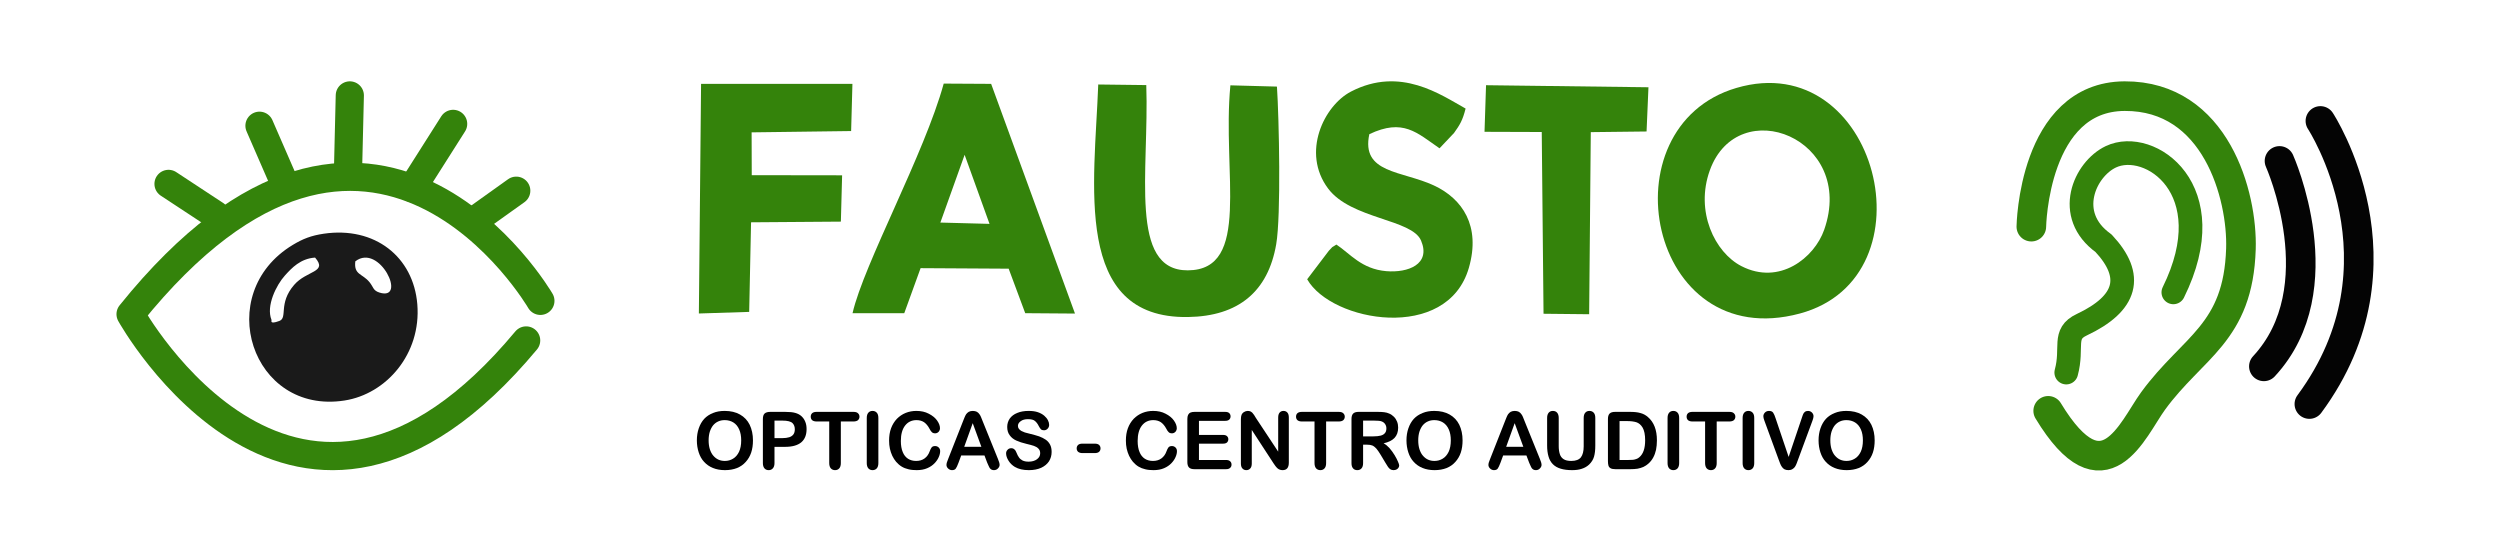
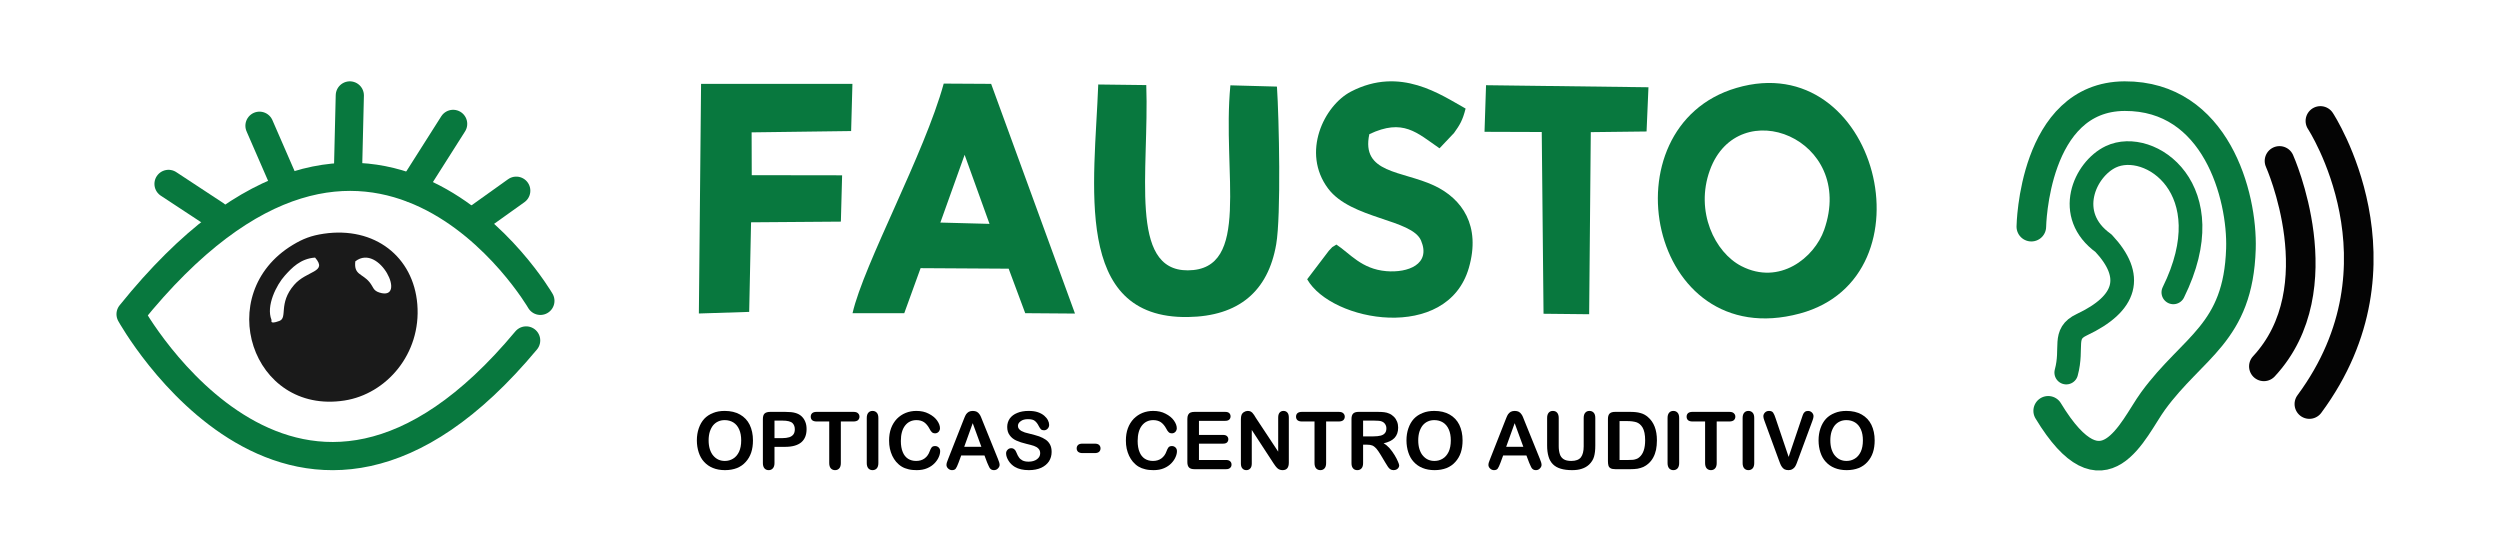
<svg xmlns="http://www.w3.org/2000/svg" xmlns:xlink="http://www.w3.org/1999/xlink" version="1.1" width="340" height="75" viewBox="0 0 340 75" id="svg51">
  <defs id="defs1">
    <path id="font_1_50" d="m 0.393,0.728 c 0.074,0 0.138,-0.015 0.191,-0.045 C 0.637,0.653 0.678,0.61 0.705,0.555 0.732,0.499 0.746,0.434 0.746,0.359 0.746,0.304 0.739,0.253 0.724,0.208 0.709,0.163 0.686,0.124 0.656,0.091 0.626,0.057 0.59,0.032 0.546,0.014 0.502,-0.003 0.452,-0.012 0.396,-0.012 c -0.056,0 -0.106,0.009 -0.15,0.027 C 0.201,0.033 0.165,0.059 0.135,0.092 0.105,0.124 0.083,0.164 0.068,0.21 c -0.015,0.046 -0.023,0.096 -0.023,0.15 0,0.055 0.008,0.105 0.024,0.151 0.016,0.046 0.038,0.085 0.068,0.118 0.03,0.032 0.067,0.056 0.11,0.073 0.043,0.018 0.091,0.026 0.146,0.026 M 0.599,0.36 c 0,0.052 -0.008,0.098 -0.025,0.136 -0.017,0.039 -0.041,0.068 -0.073,0.088 -0.031,0.019 -0.067,0.029 -0.108,0.029 -0.029,0 -0.056,-0.005 -0.08,-0.016 C 0.288,0.586 0.267,0.57 0.249,0.549 0.232,0.528 0.218,0.502 0.207,0.469 0.197,0.437 0.192,0.4 0.192,0.36 c 0,-0.041 0.005,-0.077 0.015,-0.11 C 0.218,0.217 0.232,0.189 0.251,0.168 0.27,0.146 0.291,0.13 0.315,0.119 0.34,0.108 0.366,0.103 0.395,0.103 c 0.037,0 0.071,0.009 0.102,0.028 0.031,0.018 0.056,0.047 0.075,0.086 0.018,0.039 0.027,0.086 0.027,0.143 z" />
    <path id="font_1_51" d="M 0.356,0.279 H 0.223 V 0.076 c 0,-0.029 -0.007,-0.05 -0.02,-0.065 -0.014,-0.016 -0.031,-0.023 -0.052,-0.023 -0.022,0 -0.04,0.007 -0.053,0.022 C 0.085,0.025 0.078,0.047 0.078,0.075 V 0.627 c 0,0.032 0.007,0.055 0.022,0.069 0.015,0.013 0.038,0.02 0.07,0.02 h 0.186 c 0.055,0 0.097,-0.004 0.127,-0.013 0.029,-0.008 0.055,-0.021 0.076,-0.04 0.021,-0.019 0.037,-0.042 0.048,-0.069 0.012,-0.028 0.017,-0.059 0.017,-0.093 0,-0.073 -0.022,-0.128 -0.067,-0.166 C 0.512,0.298 0.445,0.279 0.356,0.279 M 0.321,0.607 H 0.223 V 0.388 h 0.098 c 0.034,0 0.063,0.004 0.086,0.011 0.022,0.007 0.04,0.019 0.052,0.035 0.012,0.016 0.018,0.038 0.018,0.064 0,0.032 -0.009,0.057 -0.028,0.077 -0.021,0.021 -0.063,0.032 -0.128,0.032 z" />
    <path id="font_1_55" d="M 0.543,0.596 H 0.385 v -0.52 c 0,-0.03 -0.007,-0.052 -0.02,-0.066 -0.013,-0.015 -0.031,-0.022 -0.052,-0.022 -0.021,0 -0.039,0.007 -0.053,0.022 C 0.247,0.025 0.24,0.047 0.24,0.076 v 0.52 H 0.082 c -0.025,0 -0.043,0.006 -0.055,0.016 -0.012,0.011 -0.018,0.026 -0.018,0.044 0,0.018 0.006,0.033 0.018,0.044 0.013,0.011 0.031,0.016 0.055,0.016 h 0.461 c 0.025,0 0.044,-0.005 0.056,-0.017 0.012,-0.011 0.019,-0.025 0.019,-0.043 0,-0.018 -0.007,-0.033 -0.019,-0.044 -0.012,-0.01 -0.031,-0.016 -0.056,-0.016 z" />
    <path id="font_1_44" d="M 0.084,0.076 V 0.64 c 0,0.03 0.007,0.051 0.02,0.066 0.013,0.015 0.031,0.022 0.052,0.022 0.022,0 0.039,-0.007 0.053,-0.022 0.013,-0.014 0.02,-0.036 0.02,-0.066 V 0.076 c 0,-0.029 -0.007,-0.051 -0.02,-0.066 -0.014,-0.015 -0.031,-0.022 -0.053,-0.022 -0.021,0 -0.038,0.007 -0.052,0.022 C 0.091,0.025 0.084,0.047 0.084,0.076 Z" />
    <path id="font_1_38" d="m 0.688,0.226 c 0,-0.023 -0.005,-0.047 -0.017,-0.074 C 0.66,0.126 0.643,0.1 0.618,0.074 0.594,0.049 0.564,0.028 0.526,0.012 0.489,-0.004 0.445,-0.012 0.395,-0.012 c -0.037,0 -0.072,0.003 -0.103,0.011 C 0.261,0.006 0.233,0.017 0.208,0.032 0.183,0.047 0.16,0.067 0.138,0.092 0.12,0.114 0.103,0.139 0.09,0.167 c -0.013,0.028 -0.023,0.058 -0.03,0.089 -0.007,0.032 -0.01,0.066 -0.01,0.101 0,0.058 0.008,0.109 0.025,0.155 0.017,0.045 0.041,0.084 0.072,0.117 0.032,0.032 0.068,0.057 0.11,0.074 0.042,0.017 0.087,0.025 0.134,0.025 0.058,0 0.11,-0.011 0.155,-0.035 0.045,-0.023 0.08,-0.051 0.104,-0.085 0.024,-0.034 0.036,-0.066 0.036,-0.097 0,-0.016 -0.006,-0.031 -0.017,-0.044 -0.012,-0.012 -0.026,-0.019 -0.043,-0.019 -0.018,0 -0.032,0.005 -0.041,0.014 -0.01,0.008 -0.02,0.024 -0.031,0.045 -0.019,0.036 -0.042,0.062 -0.067,0.08 -0.026,0.017 -0.057,0.026 -0.095,0.026 -0.059,0 -0.107,-0.023 -0.142,-0.068 C 0.215,0.5 0.197,0.436 0.197,0.352 c 0,-0.055 0.008,-0.102 0.024,-0.139 0.015,-0.037 0.037,-0.064 0.066,-0.083 0.029,-0.018 0.062,-0.027 0.101,-0.027 0.041,0 0.076,0.01 0.105,0.031 0.029,0.021 0.051,0.051 0.065,0.091 0.007,0.019 0.014,0.034 0.023,0.046 0.009,0.012 0.024,0.018 0.044,0.018 0.018,0 0.032,-0.006 0.045,-0.018 0.012,-0.012 0.018,-0.027 0.018,-0.045 z" />
    <path id="font_1_36" d="M 0.536,0.081 0.502,0.171 H 0.211 L 0.177,0.079 C 0.164,0.044 0.152,0.019 0.143,0.007 c -0.01,-0.013 -0.025,-0.019 -0.047,-0.019 -0.018,0 -0.034,0.007 -0.048,0.02 -0.014,0.013 -0.021,0.029 -0.021,0.045 0,0.01 0.002,0.02 0.005,0.031 0.003,0.01 0.009,0.025 0.016,0.043 l 0.183,0.465 c 0.005,0.013 0.012,0.029 0.019,0.048 0.007,0.019 0.015,0.034 0.023,0.047 0.009,0.012 0.02,0.022 0.033,0.03 0.014,0.007 0.03,0.011 0.05,0.011 0.02,0 0.037,-0.004 0.051,-0.011 0.013,-0.008 0.024,-0.018 0.032,-0.03 0.009,-0.012 0.016,-0.025 0.021,-0.039 0.006,-0.014 0.013,-0.032 0.022,-0.055 L 0.669,0.131 C 0.684,0.096 0.691,0.07 0.691,0.054 c 0,-0.016 -0.007,-0.031 -0.021,-0.045 -0.013,-0.014 -0.03,-0.021 -0.05,-0.021 -0.011,0 -0.021,0.002 -0.029,0.006 C 0.583,-0.002 0.576,0.004 0.57,0.011 0.565,0.018 0.559,0.029 0.553,0.043 0.546,0.057 0.541,0.07 0.536,0.081 M 0.249,0.28 H 0.463 L 0.355,0.575 Z" />
    <path id="font_1_54" d="m 0.622,0.215 c 0,-0.043 -0.011,-0.082 -0.033,-0.117 C 0.566,0.064 0.534,0.037 0.491,0.017 0.448,-0.002 0.397,-0.012 0.338,-0.012 c -0.071,0 -0.129,0.013 -0.175,0.04 -0.032,0.019 -0.059,0.045 -0.079,0.077 -0.02,0.032 -0.031,0.063 -0.031,0.093 0,0.018 0.007,0.033 0.019,0.045 0.012,0.013 0.027,0.019 0.046,0.019 0.016,0 0.028,-0.005 0.039,-0.015 0.011,-0.009 0.02,-0.024 0.027,-0.043 0.009,-0.023 0.019,-0.042 0.03,-0.057 0.01,-0.015 0.025,-0.028 0.044,-0.038 0.02,-0.01 0.045,-0.015 0.076,-0.015 0.043,0 0.078,0.01 0.105,0.03 0.027,0.02 0.04,0.045 0.04,0.075 0,0.024 -0.007,0.043 -0.022,0.058 -0.014,0.015 -0.033,0.026 -0.056,0.034 -0.023,0.008 -0.054,0.016 -0.092,0.025 -0.051,0.012 -0.094,0.026 -0.129,0.042 -0.035,0.016 -0.062,0.038 -0.082,0.066 -0.021,0.028 -0.031,0.062 -0.031,0.104 0,0.039 0.011,0.074 0.032,0.105 0.022,0.03 0.053,0.054 0.094,0.07 0.04,0.017 0.088,0.025 0.143,0.025 0.044,0 0.082,-0.005 0.114,-0.016 0.032,-0.011 0.059,-0.026 0.08,-0.044 0.021,-0.018 0.036,-0.037 0.046,-0.057 0.01,-0.019 0.015,-0.039 0.015,-0.058 0,-0.017 -0.006,-0.033 -0.018,-0.046 -0.013,-0.014 -0.028,-0.021 -0.046,-0.021 -0.017,0 -0.029,0.004 -0.038,0.012 -0.009,0.009 -0.018,0.022 -0.028,0.041 -0.013,0.027 -0.029,0.048 -0.047,0.063 C 0.396,0.618 0.367,0.625 0.326,0.625 c -0.037,0 -0.068,-0.008 -0.09,-0.025 -0.023,-0.016 -0.035,-0.036 -0.035,-0.059 0,-0.014 0.004,-0.027 0.012,-0.037 0.008,-0.01 0.018,-0.019 0.032,-0.027 0.014,-0.007 0.028,-0.013 0.042,-0.018 0.014,-0.004 0.037,-0.01 0.069,-0.018 C 0.396,0.431 0.433,0.421 0.466,0.41 0.498,0.398 0.526,0.384 0.549,0.368 0.572,0.352 0.59,0.331 0.603,0.306 0.616,0.281 0.622,0.251 0.622,0.215 Z" />
    <path id="font_1_3" d="" />
    <path id="font_1_16" d="m 0.244,0.201 h -0.154 c -0.024,0 -0.041,0.006 -0.054,0.016 -0.012,0.011 -0.018,0.026 -0.018,0.043 0,0.017 0.006,0.032 0.018,0.043 0.012,0.011 0.03,0.016 0.054,0.016 h 0.154 c 0.024,0 0.042,-0.005 0.054,-0.016 0.012,-0.011 0.018,-0.026 0.018,-0.043 0,-0.017 -0.006,-0.032 -0.018,-0.043 -0.011,-0.01 -0.029,-0.016 -0.054,-0.016 z" />
    <path id="font_1_40" d="M 0.55,0.604 H 0.223 V 0.428 H 0.524 c 0.022,0 0.039,-0.005 0.049,-0.015 0.011,-0.01 0.017,-0.023 0.017,-0.039 0,-0.016 -0.006,-0.029 -0.016,-0.04 C 0.563,0.324 0.546,0.319 0.524,0.319 H 0.223 V 0.115 H 0.561 c 0.023,0 0.04,-0.005 0.051,-0.016 0.012,-0.01 0.018,-0.024 0.018,-0.042 0,-0.017 -0.006,-0.031 -0.018,-0.041 C 0.601,0.005 0.584,0 0.561,0 H 0.167 C 0.135,0 0.113,0.007 0.099,0.021 0.085,0.035 0.078,0.058 0.078,0.089 V 0.627 c 0,0.021 0.003,0.038 0.009,0.051 0.007,0.013 0.016,0.023 0.029,0.029 0.014,0.006 0.03,0.009 0.051,0.009 H 0.55 c 0.023,0 0.04,-0.005 0.051,-0.015 C 0.612,0.69 0.618,0.677 0.618,0.66 0.618,0.643 0.612,0.63 0.601,0.619 0.59,0.609 0.573,0.604 0.55,0.604 Z" />
    <path id="font_1_49" d="M 0.267,0.641 0.546,0.219 V 0.645 c 0,0.028 0.006,0.048 0.018,0.062 0.012,0.014 0.028,0.021 0.048,0.021 0.021,0 0.037,-0.007 0.049,-0.021 C 0.673,0.694 0.679,0.673 0.679,0.645 V 0.082 c 0,-0.063 -0.026,-0.094 -0.078,-0.094 -0.013,0 -0.025,0.002 -0.035,0.006 C 0.556,-0.003 0.546,0.003 0.537,0.011 0.528,0.02 0.519,0.029 0.511,0.04 0.504,0.051 0.496,0.062 0.488,0.073 L 0.216,0.49 V 0.071 c 0,-0.027 -0.006,-0.048 -0.019,-0.062 -0.013,-0.014 -0.029,-0.021 -0.049,-0.021 -0.02,0 -0.037,0.007 -0.049,0.021 C 0.086,0.023 0.08,0.044 0.08,0.071 V 0.623 c 0,0.024 0.003,0.042 0.008,0.055 0.006,0.015 0.016,0.027 0.031,0.036 0.014,0.009 0.03,0.014 0.046,0.014 0.013,0 0.024,-0.002 0.034,-0.006 0.009,-0.005 0.017,-0.01 0.024,-0.017 0.007,-0.008 0.014,-0.017 0.022,-0.028 0.007,-0.012 0.015,-0.023 0.022,-0.036 z" />
    <path id="font_1_53" d="M 0.273,0.306 H 0.222 v -0.23 c 0,-0.03 -0.007,-0.052 -0.02,-0.066 -0.013,-0.015 -0.031,-0.022 -0.052,-0.022 -0.023,0 -0.041,0.007 -0.054,0.023 C 0.083,0.026 0.077,0.047 0.077,0.076 V 0.627 c 0,0.031 0.007,0.054 0.021,0.068 0.014,0.014 0.037,0.021 0.068,0.021 h 0.236 c 0.032,0 0.06,-9.9182e-4 0.083,-0.004 C 0.508,0.709 0.529,0.704 0.548,0.695 0.57,0.686 0.59,0.672 0.607,0.655 0.625,0.637 0.638,0.616 0.647,0.593 c 0.009,-0.023 0.013,-0.048 0.013,-0.074 0,-0.053 -0.015,-0.096 -0.045,-0.128 -0.03,-0.032 -0.076,-0.054 -0.137,-0.068 0.026,-0.013 0.05,-0.034 0.074,-0.06 0.023,-0.027 0.044,-0.055 0.062,-0.085 0.019,-0.031 0.033,-0.058 0.043,-0.082 0.011,-0.024 0.016,-0.041 0.016,-0.05 0,-0.009 -0.003,-0.019 -0.009,-0.028 C 0.658,0.009 0.65,9.9182e-4 0.639,-0.004 0.629,-0.009 0.617,-0.012 0.603,-0.012 c -0.016,0 -0.03,0.004 -0.041,0.011 C 0.551,0.007 0.541,0.017 0.533,0.029 0.525,0.04 0.515,0.058 0.501,0.08 L 0.443,0.177 C 0.422,0.212 0.403,0.239 0.387,0.258 0.37,0.276 0.354,0.289 0.337,0.296 0.32,0.303 0.299,0.306 0.273,0.306 m 0.083,0.301 H 0.222 V 0.41 h 0.13 c 0.035,0 0.064,0.003 0.088,0.009 0.024,0.006 0.042,0.016 0.054,0.031 0.013,0.014 0.019,0.034 0.019,0.06 0,0.02 -0.005,0.037 -0.015,0.052 -0.01,0.016 -0.024,0.027 -0.042,0.034 -0.017,0.008 -0.05,0.011 -0.1,0.011 z" />
    <path id="font_1_56" d="m 0.079,0.296 v 0.344 c 0,0.03 0.007,0.051 0.02,0.066 0.013,0.015 0.03,0.022 0.052,0.022 0.022,0 0.04,-0.007 0.053,-0.022 0.013,-0.015 0.02,-0.037 0.02,-0.066 V 0.288 c 0,-0.04 0.005,-0.073 0.014,-0.1 0.008,-0.027 0.024,-0.048 0.047,-0.063 0.023,-0.015 0.055,-0.022 0.096,-0.022 0.056,0 0.096,0.015 0.12,0.045 0.023,0.03 0.035,0.076 0.035,0.137 v 0.355 c 0,0.03 0.007,0.052 0.02,0.066 0.013,0.015 0.03,0.022 0.052,0.022 0.022,0 0.039,-0.007 0.053,-0.022 0.013,-0.014 0.02,-0.036 0.02,-0.066 V 0.296 c 0,-0.056 -0.005,-0.103 -0.016,-0.14 C 0.654,0.118 0.633,0.086 0.603,0.057 0.577,0.033 0.547,0.016 0.512,0.005 0.478,-0.007 0.437,-0.012 0.391,-0.012 c -0.055,0 -0.102,0.006 -0.142,0.018 C 0.209,0.018 0.177,0.036 0.152,0.061 0.127,0.086 0.108,0.118 0.097,0.157 0.085,0.196 0.079,0.242 0.079,0.296 Z" />
    <path id="font_1_39" d="m 0.168,0.716 h 0.189 c 0.049,0 0.091,-0.004 0.126,-0.014 0.036,-0.009 0.068,-0.026 0.096,-0.051 0.075,-0.064 0.112,-0.161 0.112,-0.291 0,-0.043 -0.004,-0.082 -0.011,-0.118 C 0.672,0.207 0.661,0.175 0.645,0.146 0.63,0.118 0.61,0.092 0.585,0.07 0.566,0.053 0.545,0.039 0.522,0.028 0.499,0.018 0.475,0.011 0.449,0.006 0.422,0.002 0.393,0 0.36,0 H 0.171 C 0.145,0 0.125,0.004 0.111,0.012 0.098,0.02 0.089,0.031 0.085,0.046 0.081,0.06 0.079,0.079 0.079,0.102 V 0.627 c 0,0.031 0.007,0.054 0.021,0.068 0.014,0.014 0.037,0.021 0.068,0.021 M 0.224,0.601 V 0.115 h 0.11 c 0.024,0 0.043,0.001 0.057,0.002 0.013,0.001 0.028,0.005 0.042,0.01 0.015,0.005 0.028,0.012 0.038,0.022 0.049,0.041 0.073,0.111 0.073,0.212 0,0.07 -0.011,0.123 -0.032,0.159 -0.021,0.035 -0.048,0.057 -0.079,0.067 -0.031,0.009 -0.069,0.014 -0.113,0.014 z" />
    <path id="font_1_57" d="M 0.184,0.633 0.346,0.153 0.509,0.636 c 0.008,0.026 0.015,0.043 0.019,0.053 0.004,0.01 0.011,0.019 0.021,0.027 0.01,0.008 0.023,0.012 0.04,0.012 0.012,0 0.024,-0.003 0.034,-0.009 C 0.634,0.713 0.642,0.704 0.648,0.694 0.654,0.684 0.657,0.674 0.657,0.663 0.657,0.656 0.656,0.648 0.654,0.64 0.652,0.632 0.65,0.624 0.647,0.616 0.644,0.608 0.641,0.599 0.638,0.591 L 0.465,0.123 C 0.459,0.105 0.452,0.088 0.446,0.072 0.44,0.056 0.433,0.042 0.425,0.03 0.417,0.018 0.406,0.008 0.392,0 0.379,-0.008 0.362,-0.012 0.343,-0.012 c -0.02,0 -0.036,0.004 -0.05,0.011 -0.013,0.008 -0.024,0.018 -0.032,0.031 -0.009,0.012 -0.016,0.027 -0.022,0.043 -0.006,0.015 -0.012,0.032 -0.019,0.05 L 0.05,0.587 c -0.003,0.008 -0.006,0.017 -0.009,0.025 -0.003,0.008 -0.006,0.017 -0.008,0.026 -0.002,0.01 -0.003,0.018 -0.003,0.024 0,0.017 0.007,0.032 0.02,0.046 0.013,0.013 0.03,0.02 0.05,0.02 0.025,0 0.043,-0.007 0.053,-0.023 0.01,-0.015 0.021,-0.039 0.031,-0.072 z" />
    <path id="font_1_47" d="M 0.22,0.64 V 0.119 H 0.514 c 0.023,0 0.041,-0.006 0.054,-0.017 C 0.581,0.091 0.587,0.076 0.587,0.059 0.587,0.042 0.581,0.027 0.568,0.016 0.556,0.006 0.538,0 0.514,0 H 0.164 C 0.132,0 0.11,0.007 0.096,0.021 0.082,0.035 0.075,0.058 0.075,0.089 V 0.64 c 0,0.029 0.007,0.051 0.02,0.066 C 0.108,0.721 0.125,0.728 0.147,0.728 c 0.022,0 0.039,-0.007 0.053,-0.022 0.013,-0.014 0.02,-0.036 0.02,-0.066 z" />
    <path id="font_1_48" d="M 0.32,0.108 0.205,0.564 V 0.07 c 0,-0.027 -0.006,-0.048 -0.018,-0.061 -0.012,-0.014 -0.029,-0.021 -0.049,-0.021 -0.019,0 -0.035,0.007 -0.047,0.02 C 0.078,0.022 0.072,0.042 0.072,0.07 V 0.636 c 0,0.032 0.008,0.053 0.024,0.064 0.017,0.011 0.039,0.016 0.066,0.016 h 0.045 c 0.027,0 0.047,-0.002 0.059,-0.007 C 0.278,0.704 0.287,0.695 0.293,0.682 0.299,0.67 0.306,0.649 0.313,0.62 L 0.417,0.228 0.521,0.62 c 0.008,0.029 0.014,0.05 0.02,0.062 0.006,0.013 0.015,0.022 0.027,0.027 0.012,0.005 0.032,0.007 0.059,0.007 h 0.045 c 0.027,0 0.049,-0.005 0.066,-0.016 0.016,-0.011 0.024,-0.032 0.024,-0.064 V 0.07 c 0,-0.027 -0.006,-0.048 -0.018,-0.061 -0.012,-0.014 -0.029,-0.021 -0.049,-0.021 -0.019,0 -0.035,0.007 -0.047,0.021 C 0.635,0.022 0.629,0.043 0.629,0.07 V 0.564 L 0.514,0.108 C 0.507,0.079 0.501,0.057 0.496,0.043 0.491,0.029 0.483,0.017 0.47,0.005 0.457,-0.006 0.44,-0.012 0.417,-0.012 c -0.017,0 -0.031,0.004 -0.043,0.011 C 0.362,0.006 0.353,0.016 0.347,0.027 0.34,0.039 0.335,0.051 0.331,0.065 0.328,0.079 0.324,0.093 0.32,0.108 Z" />
  </defs>
  <g id="layer2" style="display:inline;opacity:1" transform="translate(16.43241,0.4350166)">
    <g id="g71" transform="matrix(0.7666698,0,0,0.7666698,2.928616,7.995573)">
-       <g id="g70" style="display:inline;opacity:1;stroke:#34830b;stroke-opacity:1" transform="translate(10.97581,3.512261)">
-         <path style="fill:none;fill-opacity:1;stroke:#34830b;stroke-width:5;stroke-linecap:round;stroke-linejoin:round;stroke-miterlimit:0;stroke-dasharray:none;stroke-opacity:1;paint-order:stroke markers fill" d="M 25.495,16.139 25.825,2.419 v 0 0 M 13.861,17.126 9.8,7.797" id="path66" />
-         <path style="fill:none;fill-opacity:1;stroke:#34830b;stroke-width:5;stroke-linecap:round;stroke-linejoin:round;stroke-miterlimit:0;stroke-dasharray:none;stroke-opacity:1;paint-order:stroke markers fill" d="M 36.91,18.882 44.154,7.468" id="path67" />
-         <path style="fill:none;fill-opacity:1;stroke:#34830b;stroke-width:5;stroke-linecap:round;stroke-linejoin:round;stroke-miterlimit:0;stroke-dasharray:none;stroke-opacity:1;paint-order:stroke markers fill" d="m 47.666,24.809 7.683,-5.488" id="path68" />
-         <path style="fill:none;fill-opacity:1;stroke:#34830b;stroke-width:5;stroke-linecap:round;stroke-linejoin:round;stroke-miterlimit:0;stroke-dasharray:none;stroke-opacity:1;paint-order:stroke markers fill" d="M 2.007,23.602 -6.335,18.114" id="path69" />
-         <path style="display:inline;opacity:1;fill:none;fill-opacity:1;stroke:#34830b;stroke-width:5;stroke-linecap:round;stroke-linejoin:round;stroke-miterlimit:0;stroke-dasharray:none;stroke-opacity:1;paint-order:stroke markers fill" d="m 70.606,42.371 c 0,0 -29.693,-51.049 -72.698,2.364 0,0 29.563,53.393 70.173,4.661" id="path65" transform="translate(-10.97581,-3.512261)" />
+       <g id="g70" style="display:inline;opacity:1;stroke:#08783e;stroke-opacity:1" transform="translate(10.97581,3.512261)">
+         <path style="fill:none;fill-opacity:1;stroke:#08783e;stroke-width:5;stroke-linecap:round;stroke-linejoin:round;stroke-miterlimit:0;stroke-dasharray:none;stroke-opacity:1;paint-order:stroke markers fill" d="M 25.495,16.139 25.825,2.419 v 0 0 M 13.861,17.126 9.8,7.797" id="path66" />
+         <path style="fill:none;fill-opacity:1;stroke:#08783e;stroke-width:5;stroke-linecap:round;stroke-linejoin:round;stroke-miterlimit:0;stroke-dasharray:none;stroke-opacity:1;paint-order:stroke markers fill" d="M 36.91,18.882 44.154,7.468" id="path67" />
+         <path style="fill:none;fill-opacity:1;stroke:#08783e;stroke-width:5;stroke-linecap:round;stroke-linejoin:round;stroke-miterlimit:0;stroke-dasharray:none;stroke-opacity:1;paint-order:stroke markers fill" d="m 47.666,24.809 7.683,-5.488" id="path68" />
+         <path style="fill:none;fill-opacity:1;stroke:#08783e;stroke-width:5;stroke-linecap:round;stroke-linejoin:round;stroke-miterlimit:0;stroke-dasharray:none;stroke-opacity:1;paint-order:stroke markers fill" d="M 2.007,23.602 -6.335,18.114" id="path69" />
+         <path style="display:inline;opacity:1;fill:none;fill-opacity:1;stroke:#08783e;stroke-width:5;stroke-linecap:round;stroke-linejoin:round;stroke-miterlimit:0;stroke-dasharray:none;stroke-opacity:1;paint-order:stroke markers fill" d="m 70.606,42.371 c 0,0 -29.693,-51.049 -72.698,2.364 0,0 29.563,53.393 70.173,4.661" id="path65" transform="translate(-10.97581,-3.512261)" />
      </g>
-       <path d="m 27.891,35.107 c 3.289,-2.555 7.109,5.447 3.282,4.247 -0.884,-0.277 -0.803,-0.737 -1.347,-1.407 -0.983,-1.212 -2.154,-0.969 -1.936,-2.84 z m -11.403,7.952 c -0.763,-1.89 0.671,-4.74 1.817,-6.011 0.945,-1.048 2.119,-2.312 4.112,-2.452 1.767,2.034 -1.139,1.729 -2.849,3.716 -2.19,2.543 -0.836,4.469 -2.011,4.903 -1.461,0.539 -0.983,-0.117 -1.068,-0.155 z M 23.594,31.35 c -1.696,0.249 -2.844,0.696 -4.213,1.525 -10.971,6.638 -5.578,23.117 7.03,21.161 5.711,-0.886 10.46,-6.353 9.912,-13.085 C 35.796,34.475 30.526,30.33 23.594,31.35" fill="#34830b" fill-rule="evenodd" id="path2-0-0" style="display:inline;opacity:1;fill:#1a1a1a;stroke-width:0.667" transform="matrix(1.304343,0,0,1.304343,1.397452,-10.42897)" />
+       <path d="m 27.891,35.107 c 3.289,-2.555 7.109,5.447 3.282,4.247 -0.884,-0.277 -0.803,-0.737 -1.347,-1.407 -0.983,-1.212 -2.154,-0.969 -1.936,-2.84 z m -11.403,7.952 c -0.763,-1.89 0.671,-4.74 1.817,-6.011 0.945,-1.048 2.119,-2.312 4.112,-2.452 1.767,2.034 -1.139,1.729 -2.849,3.716 -2.19,2.543 -0.836,4.469 -2.011,4.903 -1.461,0.539 -0.983,-0.117 -1.068,-0.155 z M 23.594,31.35 c -1.696,0.249 -2.844,0.696 -4.213,1.525 -10.971,6.638 -5.578,23.117 7.03,21.161 5.711,-0.886 10.46,-6.353 9.912,-13.085 C 35.796,34.475 30.526,30.33 23.594,31.35" fill="#08783e" fill-rule="evenodd" id="path2-0-0" style="display:inline;opacity:1;fill:#1a1a1a;stroke-width:0.667" transform="matrix(1.304343,0,0,1.304343,1.397452,-10.42897)" />
    </g>
    <g id="g64" transform="matrix(0.8052989,0,0,0.8052989,63.0631,0.3647459)">
-       <path style="fill:none;fill-opacity:1;stroke:#34830b;stroke-width:5;stroke-linecap:round;stroke-linejoin:round;stroke-miterlimit:0;stroke-dasharray:none;stroke-opacity:1;paint-order:stroke markers fill" d="m 260.772,37.719 c 0,0 0.342,-21.972 15.755,-22.041 15.413,-0.07 19.922,16.818 19.641,25.789 -0.448,14.302 -8.118,16.478 -14.839,25.699 -3.442,4.723 -8.266,17.248 -17.71,1.657" id="path61" transform="translate(-16.43241,-0.4350166)" />
-       <path style="fill:none;fill-opacity:1;stroke:#34830b;stroke-width:4;stroke-linecap:round;stroke-linejoin:round;stroke-miterlimit:0;stroke-dasharray:none;stroke-opacity:1;paint-order:stroke markers fill" d="m 284.754,48.817 c 8.611,-17.44 -4.024,-25.996 -10.555,-22.895 -4.409,2.094 -7.91,9.813 -1.242,14.591 5.209,5.562 3.979,10.166 -3.681,13.774 -3.272,1.541 -1.443,3.786 -2.606,8.073" id="path62" transform="translate(-16.43241,-0.4350166)" />
+       <path style="fill:none;fill-opacity:1;stroke:#08783e;stroke-width:5;stroke-linecap:round;stroke-linejoin:round;stroke-miterlimit:0;stroke-dasharray:none;stroke-opacity:1;paint-order:stroke markers fill" d="m 260.772,37.719 c 0,0 0.342,-21.972 15.755,-22.041 15.413,-0.07 19.922,16.818 19.641,25.789 -0.448,14.302 -8.118,16.478 -14.839,25.699 -3.442,4.723 -8.266,17.248 -17.71,1.657" id="path61" transform="translate(-16.43241,-0.4350166)" />
+       <path style="fill:none;fill-opacity:1;stroke:#08783e;stroke-width:4;stroke-linecap:round;stroke-linejoin:round;stroke-miterlimit:0;stroke-dasharray:none;stroke-opacity:1;paint-order:stroke markers fill" d="m 284.754,48.817 c 8.611,-17.44 -4.024,-25.996 -10.555,-22.895 -4.409,2.094 -7.91,9.813 -1.242,14.591 5.209,5.562 3.979,10.166 -3.681,13.774 -3.272,1.541 -1.443,3.786 -2.606,8.073" id="path62" transform="translate(-16.43241,-0.4350166)" />
      <path style="fill:none;fill-opacity:1;stroke:#000000;stroke-width:5;stroke-linecap:round;stroke-linejoin:round;stroke-miterlimit:0;stroke-dasharray:none;stroke-opacity:0.983;paint-order:stroke markers fill" d="m 302.682,26.62 c 0,0 9.624,21.498 -2.639,34.692" id="path63" transform="translate(-16.43241,-0.4350166)" />
      <path style="fill:none;fill-opacity:1;stroke:#000000;stroke-width:5;stroke-linecap:round;stroke-linejoin:round;stroke-miterlimit:0;stroke-dasharray:none;stroke-opacity:0.983;paint-order:stroke markers fill" d="m 309.589,19.868 c 0,0 15.755,23.982 -1.863,47.808" id="path64" transform="translate(-16.43241,-0.4350166)" />
    </g>
    <g id="g85" transform="matrix(1.142387,0,0,1.142387,-33.70984,-14.84784)" style="display:inline;opacity:1">
      <g id="g79" transform="matrix(1.034626,0,0,1.034626,39.32691,-3.754386)" style="fill:#000000">
-         <use data-text="O" xlink:href="#font_1_50" transform="matrix(9.208428,0,0,-9.208428,56.37682,69.80886)" fill="#34830b" id="use58" style="fill:#000000" />
-         <use data-text="P" xlink:href="#font_1_51" transform="matrix(9.208428,0,0,-9.208428,63.66989,69.80886)" fill="#34830b" id="use59" style="fill:#000000" />
-         <use data-text="T" xlink:href="#font_1_55" transform="matrix(9.208428,0,0,-9.208428,69.81191,69.80886)" fill="#34830b" id="use60" style="fill:#000000" />
-         <use data-text="I" xlink:href="#font_1_44" transform="matrix(9.208428,0,0,-9.208428,75.56718,69.80886)" fill="#34830b" id="use61" style="fill:#000000" />
-         <use data-text="C" xlink:href="#font_1_38" transform="matrix(9.208428,0,0,-9.208428,78.44942,69.80886)" fill="#34830b" id="use62" style="fill:#000000" />
-         <use data-text="A" xlink:href="#font_1_36" transform="matrix(9.208428,0,0,-9.208428,85.26366,69.80886)" fill="#34830b" id="use63" style="fill:#000000" />
-         <use data-text="S" xlink:href="#font_1_54" transform="matrix(9.208428,0,0,-9.208428,91.88451,69.80886)" fill="#34830b" id="use64" style="fill:#000000" />
-         <use data-text="-" xlink:href="#font_1_16" transform="matrix(9.208428,0,0,-9.208428,100.3286,69.80886)" fill="#34830b" id="use65" style="fill:#000000" />
-         <use data-text="C" xlink:href="#font_1_38" transform="matrix(9.208428,0,0,-9.208428,105.6972,69.80886)" fill="#34830b" id="use66" style="fill:#000000" />
-         <use data-text="E" xlink:href="#font_1_40" transform="matrix(9.208428,0,0,-9.208428,112.5114,69.80886)" fill="#34830b" id="use67" style="fill:#000000" />
-         <use data-text="N" xlink:href="#font_1_49" transform="matrix(9.208428,0,0,-9.208428,118.6534,69.80886)" fill="#34830b" id="use68" style="fill:#000000" />
-         <use data-text="T" xlink:href="#font_1_55" transform="matrix(9.208428,0,0,-9.208428,125.6518,69.80886)" fill="#34830b" id="use69" style="fill:#000000" />
-         <use data-text="R" xlink:href="#font_1_53" transform="matrix(9.208428,0,0,-9.208428,131.4071,69.80886)" fill="#34830b" id="use70" style="fill:#000000" />
-         <use data-text="O" xlink:href="#font_1_50" transform="matrix(9.208428,0,0,-9.208428,138.028,69.80886)" fill="#34830b" id="use71" style="fill:#000000" />
-         <use data-text="A" xlink:href="#font_1_36" transform="matrix(9.208428,0,0,-9.208428,147.6232,69.80886)" fill="#34830b" id="use72" style="fill:#000000" />
-         <use data-text="U" xlink:href="#font_1_56" transform="matrix(9.208428,0,0,-9.208428,153.8985,69.80886)" fill="#34830b" id="use73" style="fill:#000000" />
-         <use data-text="D" xlink:href="#font_1_39" transform="matrix(9.208428,0,0,-9.208428,160.8969,69.80886)" fill="#34830b" id="use74" style="fill:#000000" />
-         <use data-text="I" xlink:href="#font_1_44" transform="matrix(9.208428,0,0,-9.208428,167.7112,69.80886)" fill="#34830b" id="use75" style="fill:#000000" />
-         <use data-text="T" xlink:href="#font_1_55" transform="matrix(9.208428,0,0,-9.208428,170.5934,69.80886)" fill="#34830b" id="use76" style="fill:#000000" />
-         <use data-text="I" xlink:href="#font_1_44" transform="matrix(9.208428,0,0,-9.208428,176.3487,69.80886)" fill="#34830b" id="use77" style="fill:#000000" />
-         <use data-text="V" xlink:href="#font_1_57" transform="matrix(9.208428,0,0,-9.208428,179.2309,69.80886)" fill="#34830b" id="use78" style="fill:#000000" />
-         <use data-text="O" xlink:href="#font_1_50" transform="matrix(9.208428,0,0,-9.208428,185.4452,69.80886)" fill="#34830b" id="use79" style="fill:#000000" />
+         <use data-text="O" xlink:href="#font_1_50" transform="matrix(9.208428,0,0,-9.208428,56.37682,69.80886)" fill="#08783e" id="use58" style="fill:#000000" />
+         <use data-text="P" xlink:href="#font_1_51" transform="matrix(9.208428,0,0,-9.208428,63.66989,69.80886)" fill="#08783e" id="use59" style="fill:#000000" />
+         <use data-text="T" xlink:href="#font_1_55" transform="matrix(9.208428,0,0,-9.208428,69.81191,69.80886)" fill="#08783e" id="use60" style="fill:#000000" />
+         <use data-text="I" xlink:href="#font_1_44" transform="matrix(9.208428,0,0,-9.208428,75.56718,69.80886)" fill="#08783e" id="use61" style="fill:#000000" />
+         <use data-text="C" xlink:href="#font_1_38" transform="matrix(9.208428,0,0,-9.208428,78.44942,69.80886)" fill="#08783e" id="use62" style="fill:#000000" />
+         <use data-text="A" xlink:href="#font_1_36" transform="matrix(9.208428,0,0,-9.208428,85.26366,69.80886)" fill="#08783e" id="use63" style="fill:#000000" />
+         <use data-text="S" xlink:href="#font_1_54" transform="matrix(9.208428,0,0,-9.208428,91.88451,69.80886)" fill="#08783e" id="use64" style="fill:#000000" />
+         <use data-text="-" xlink:href="#font_1_16" transform="matrix(9.208428,0,0,-9.208428,100.3286,69.80886)" fill="#08783e" id="use65" style="fill:#000000" />
+         <use data-text="C" xlink:href="#font_1_38" transform="matrix(9.208428,0,0,-9.208428,105.6972,69.80886)" fill="#08783e" id="use66" style="fill:#000000" />
+         <use data-text="E" xlink:href="#font_1_40" transform="matrix(9.208428,0,0,-9.208428,112.5114,69.80886)" fill="#08783e" id="use67" style="fill:#000000" />
+         <use data-text="N" xlink:href="#font_1_49" transform="matrix(9.208428,0,0,-9.208428,118.6534,69.80886)" fill="#08783e" id="use68" style="fill:#000000" />
+         <use data-text="T" xlink:href="#font_1_55" transform="matrix(9.208428,0,0,-9.208428,125.6518,69.80886)" fill="#08783e" id="use69" style="fill:#000000" />
+         <use data-text="R" xlink:href="#font_1_53" transform="matrix(9.208428,0,0,-9.208428,131.4071,69.80886)" fill="#08783e" id="use70" style="fill:#000000" />
+         <use data-text="O" xlink:href="#font_1_50" transform="matrix(9.208428,0,0,-9.208428,138.028,69.80886)" fill="#08783e" id="use71" style="fill:#000000" />
+         <use data-text="A" xlink:href="#font_1_36" transform="matrix(9.208428,0,0,-9.208428,147.6232,69.80886)" fill="#08783e" id="use72" style="fill:#000000" />
+         <use data-text="U" xlink:href="#font_1_56" transform="matrix(9.208428,0,0,-9.208428,153.8985,69.80886)" fill="#08783e" id="use73" style="fill:#000000" />
+         <use data-text="D" xlink:href="#font_1_39" transform="matrix(9.208428,0,0,-9.208428,160.8969,69.80886)" fill="#08783e" id="use74" style="fill:#000000" />
+         <use data-text="I" xlink:href="#font_1_44" transform="matrix(9.208428,0,0,-9.208428,167.7112,69.80886)" fill="#08783e" id="use75" style="fill:#000000" />
+         <use data-text="T" xlink:href="#font_1_55" transform="matrix(9.208428,0,0,-9.208428,170.5934,69.80886)" fill="#08783e" id="use76" style="fill:#000000" />
+         <use data-text="I" xlink:href="#font_1_44" transform="matrix(9.208428,0,0,-9.208428,176.3487,69.80886)" fill="#08783e" id="use77" style="fill:#000000" />
+         <use data-text="V" xlink:href="#font_1_57" transform="matrix(9.208428,0,0,-9.208428,179.2309,69.80886)" fill="#08783e" id="use78" style="fill:#000000" />
+         <use data-text="O" xlink:href="#font_1_50" transform="matrix(9.208428,0,0,-9.208428,185.4452,69.80886)" fill="#08783e" id="use79" style="fill:#000000" />
      </g>
      <g id="g84" transform="translate(27.29338,0.4307189)">
-         <path d="m 204.998,39.54 c -1.172,3.346 -5.325,6.656 -9.853,4.328 -3.176,-1.633 -5.535,-6.514 -3.758,-11.415 3.373,-9.308 17.424,-3.795 13.611,7.088 z m -10.449,-16.886 c -15.733,4.622 -10.542,31.729 7.554,26.856 16.121,-4.34 9.239,-31.79 -7.554,-26.856" fill="#34830b" fill-rule="evenodd" id="path79" />
-         <path d="m 164.561,27.878 6.813,0.023 0.213,21.637 5.431,0.057 0.194,-21.678 6.64,-0.078 0.226,-5.265 -19.336,-0.244 z" fill="#34830b" fill-rule="evenodd" id="path80" style="display:inline;opacity:1" />
-         <path d="m 146.929,41.301 c -0.812,0.515 -0.243,0.078 -0.897,0.732 l -2.584,3.399 c 2.901,5.098 16.685,7.536 19.251,-1.368 1.436,-4.984 -0.774,-8.219 -4.153,-9.795 -3.807,-1.775 -8.705,-1.42 -7.699,-6.11 4.021,-1.907 5.651,-0.183 8.357,1.683 l 1.727,-1.825 c 0.675,-0.948 1.017,-1.471 1.378,-2.907 -2.939,-1.629 -7.752,-5.076 -13.643,-2.024 -3.217,1.667 -5.933,7.263 -2.725,11.546 2.736,3.653 9.979,3.622 11.066,6.197 1.195,2.83 -1.572,3.856 -4.139,3.638 -2.965,-0.251 -4.323,-2.105 -5.939,-3.166" fill="#34830b" fill-rule="evenodd" id="path81" style="display:inline;opacity:1" />
-         <path d="m 139.85,22.494 -5.542,-0.15 c -1.008,10.422 2.532,21.995 -5.077,22.026 -7.055,0.029 -4.585,-11.769 -4.937,-22.055 l -5.719,-0.071 c -0.437,11.844 -3.101,27.89 10.67,27.684 6.06,-0.09 9.549,-3.065 10.516,-8.661 0.589,-3.409 0.34,-14.952 0.089,-18.773" fill="#34830b" fill-rule="evenodd" id="path82" />
-         <path d="m 102.668,30.616 2.964,8.221 -5.852,-0.155 z m -13.345,18.859 6.16,-0.007 1.943,-5.359 10.485,0.063 1.972,5.298 5.924,0.045 -9.982,-27.345 -5.646,-0.033 c -2.283,8.336 -9.508,21.467 -10.856,27.339" fill="#34830b" fill-rule="evenodd" id="path83" style="display:inline;opacity:1" />
-         <path d="m 71.03,49.507 5.99,-0.191 0.224,-10.665 10.692,-0.081 0.148,-5.514 -10.759,-0.016 -0.015,-5.097 11.847,-0.156 0.154,-5.614 -18.019,-0.001 z" fill="#34830b" fill-rule="evenodd" id="path84" style="display:inline;opacity:1" />
+         <path d="m 204.998,39.54 c -1.172,3.346 -5.325,6.656 -9.853,4.328 -3.176,-1.633 -5.535,-6.514 -3.758,-11.415 3.373,-9.308 17.424,-3.795 13.611,7.088 z m -10.449,-16.886 c -15.733,4.622 -10.542,31.729 7.554,26.856 16.121,-4.34 9.239,-31.79 -7.554,-26.856" fill="#08783e" fill-rule="evenodd" id="path79" />
+         <path d="m 164.561,27.878 6.813,0.023 0.213,21.637 5.431,0.057 0.194,-21.678 6.64,-0.078 0.226,-5.265 -19.336,-0.244 z" fill="#08783e" fill-rule="evenodd" id="path80" style="display:inline;opacity:1" />
+         <path d="m 146.929,41.301 c -0.812,0.515 -0.243,0.078 -0.897,0.732 l -2.584,3.399 c 2.901,5.098 16.685,7.536 19.251,-1.368 1.436,-4.984 -0.774,-8.219 -4.153,-9.795 -3.807,-1.775 -8.705,-1.42 -7.699,-6.11 4.021,-1.907 5.651,-0.183 8.357,1.683 l 1.727,-1.825 c 0.675,-0.948 1.017,-1.471 1.378,-2.907 -2.939,-1.629 -7.752,-5.076 -13.643,-2.024 -3.217,1.667 -5.933,7.263 -2.725,11.546 2.736,3.653 9.979,3.622 11.066,6.197 1.195,2.83 -1.572,3.856 -4.139,3.638 -2.965,-0.251 -4.323,-2.105 -5.939,-3.166" fill="#08783e" fill-rule="evenodd" id="path81" style="display:inline;opacity:1" />
+         <path d="m 139.85,22.494 -5.542,-0.15 c -1.008,10.422 2.532,21.995 -5.077,22.026 -7.055,0.029 -4.585,-11.769 -4.937,-22.055 l -5.719,-0.071 c -0.437,11.844 -3.101,27.89 10.67,27.684 6.06,-0.09 9.549,-3.065 10.516,-8.661 0.589,-3.409 0.34,-14.952 0.089,-18.773" fill="#08783e" fill-rule="evenodd" id="path82" />
+         <path d="m 102.668,30.616 2.964,8.221 -5.852,-0.155 z m -13.345,18.859 6.16,-0.007 1.943,-5.359 10.485,0.063 1.972,5.298 5.924,0.045 -9.982,-27.345 -5.646,-0.033 c -2.283,8.336 -9.508,21.467 -10.856,27.339" fill="#08783e" fill-rule="evenodd" id="path83" style="display:inline;opacity:1" />
+         <path d="m 71.03,49.507 5.99,-0.191 0.224,-10.665 10.692,-0.081 0.148,-5.514 -10.759,-0.016 -0.015,-5.097 11.847,-0.156 0.154,-5.614 -18.019,-0.001 z" fill="#08783e" fill-rule="evenodd" id="path84" style="display:inline;opacity:1" />
      </g>
    </g>
  </g>
</svg>
